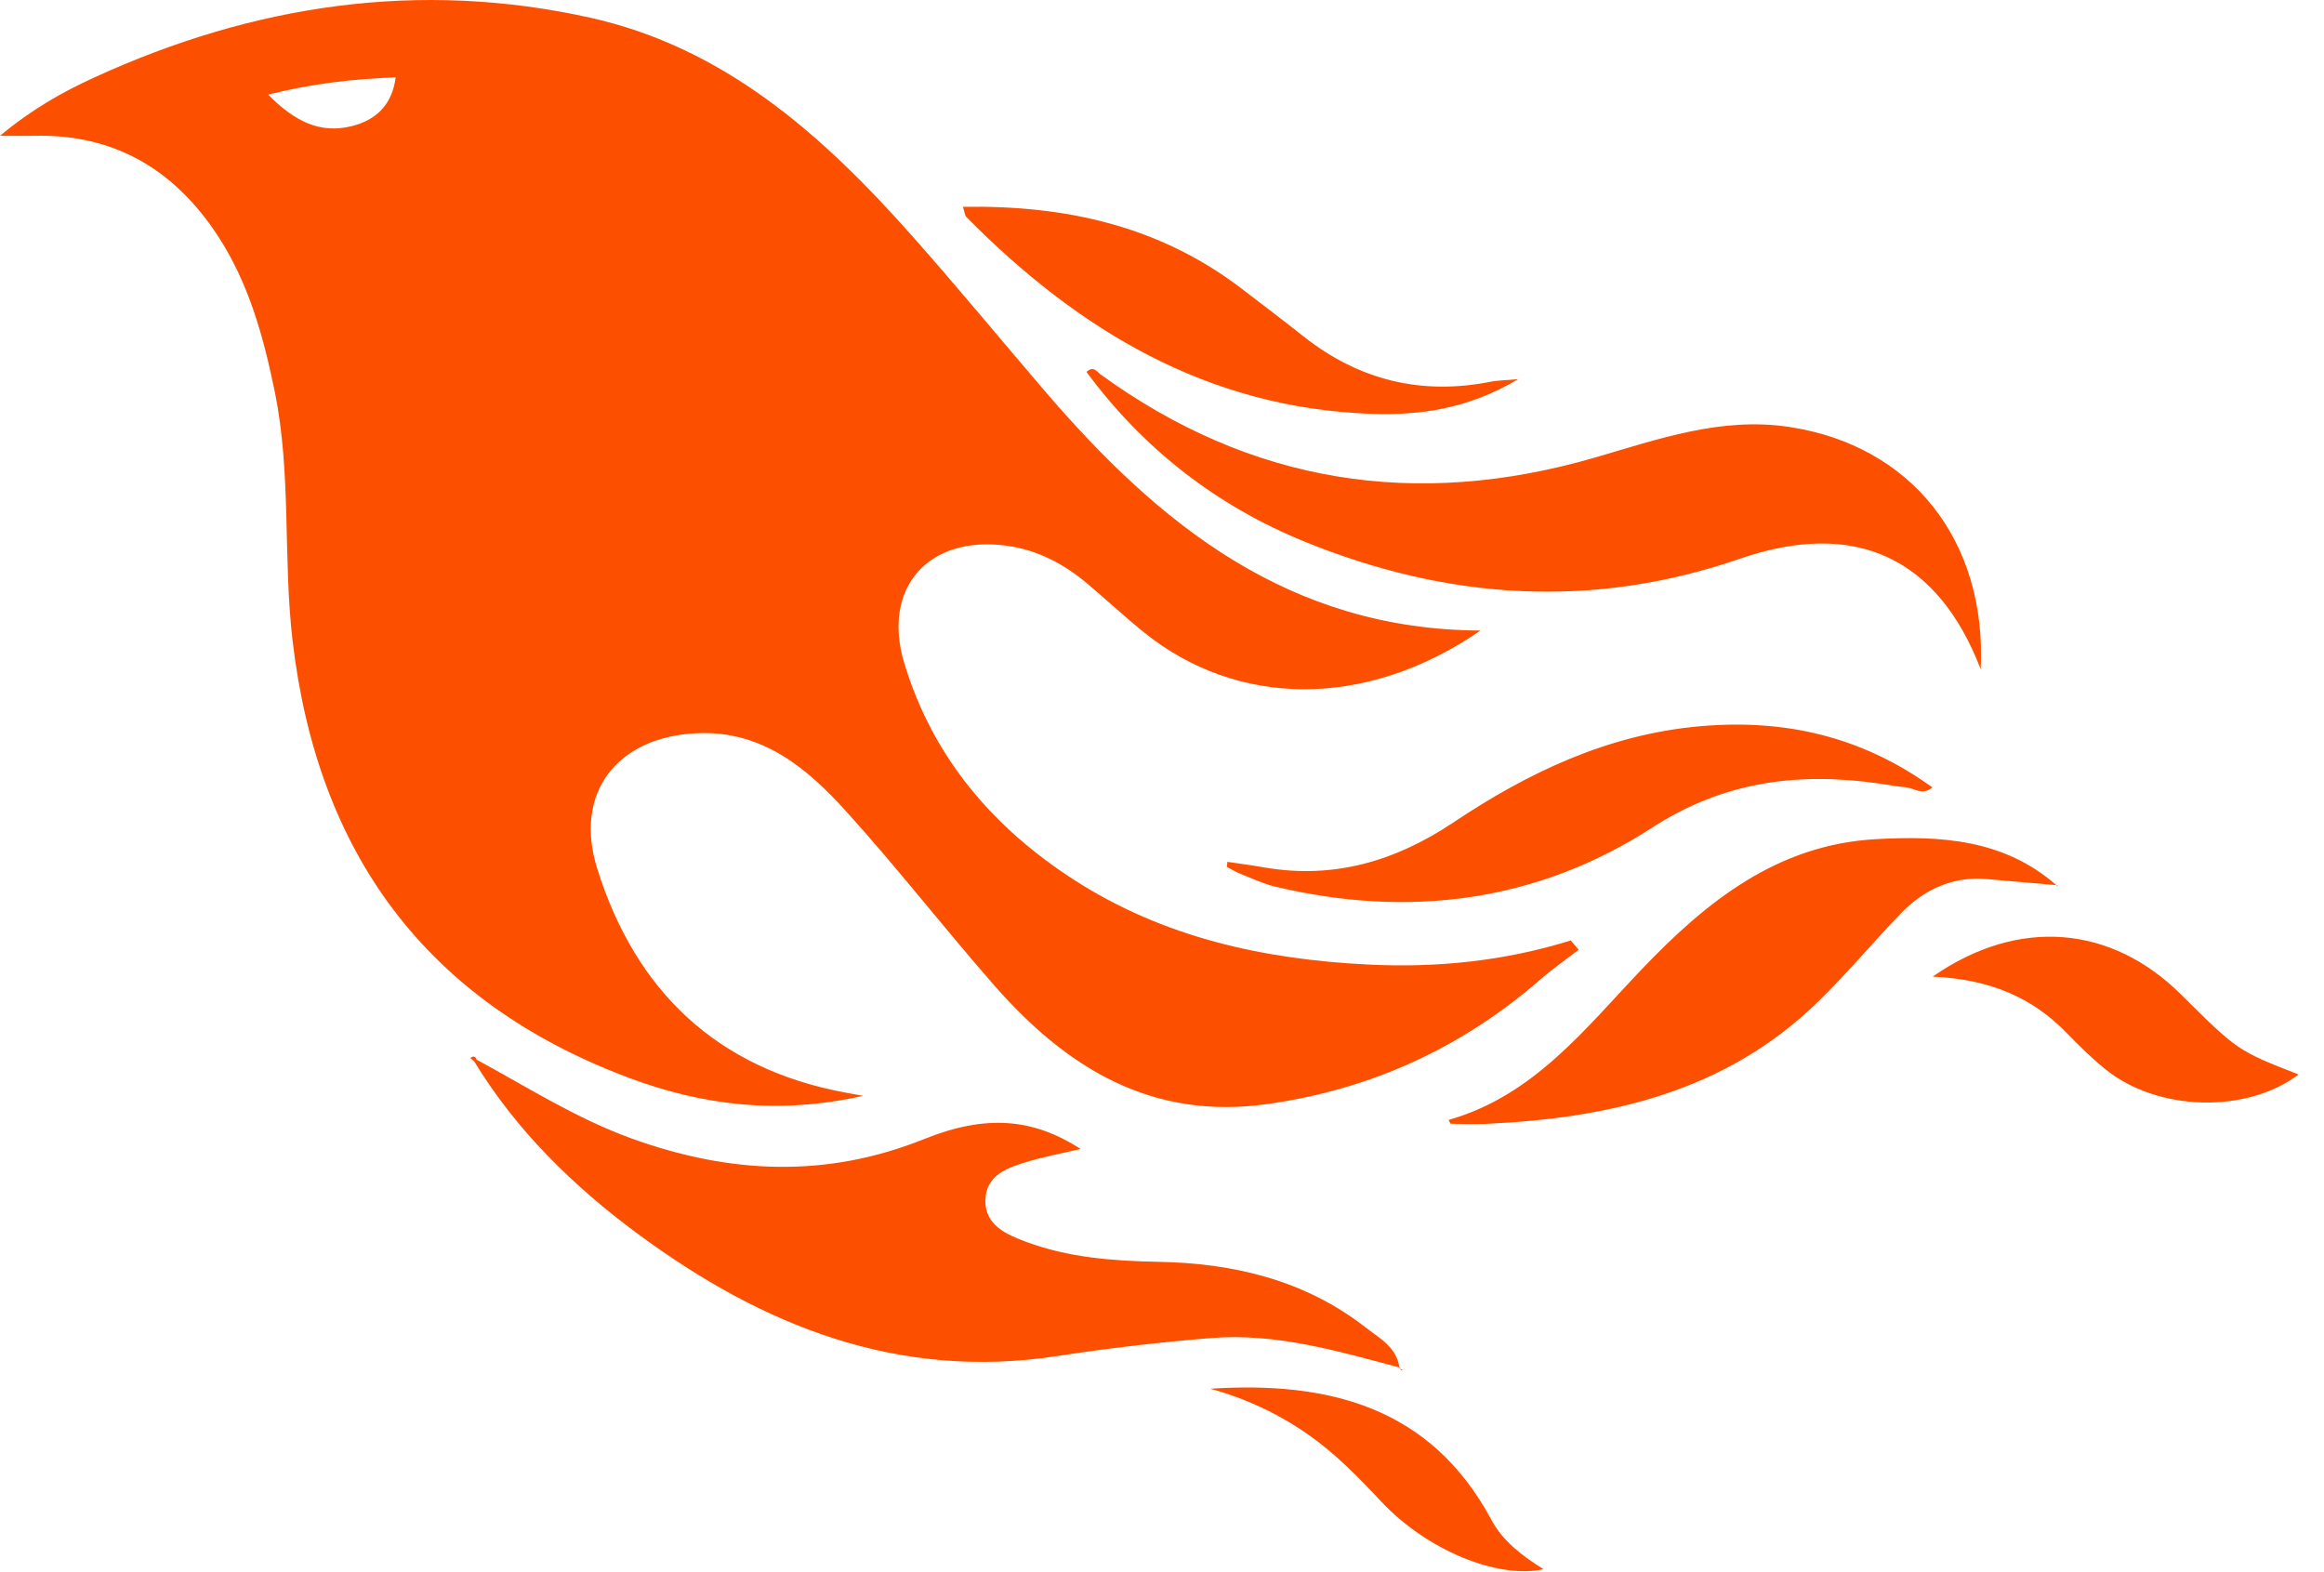
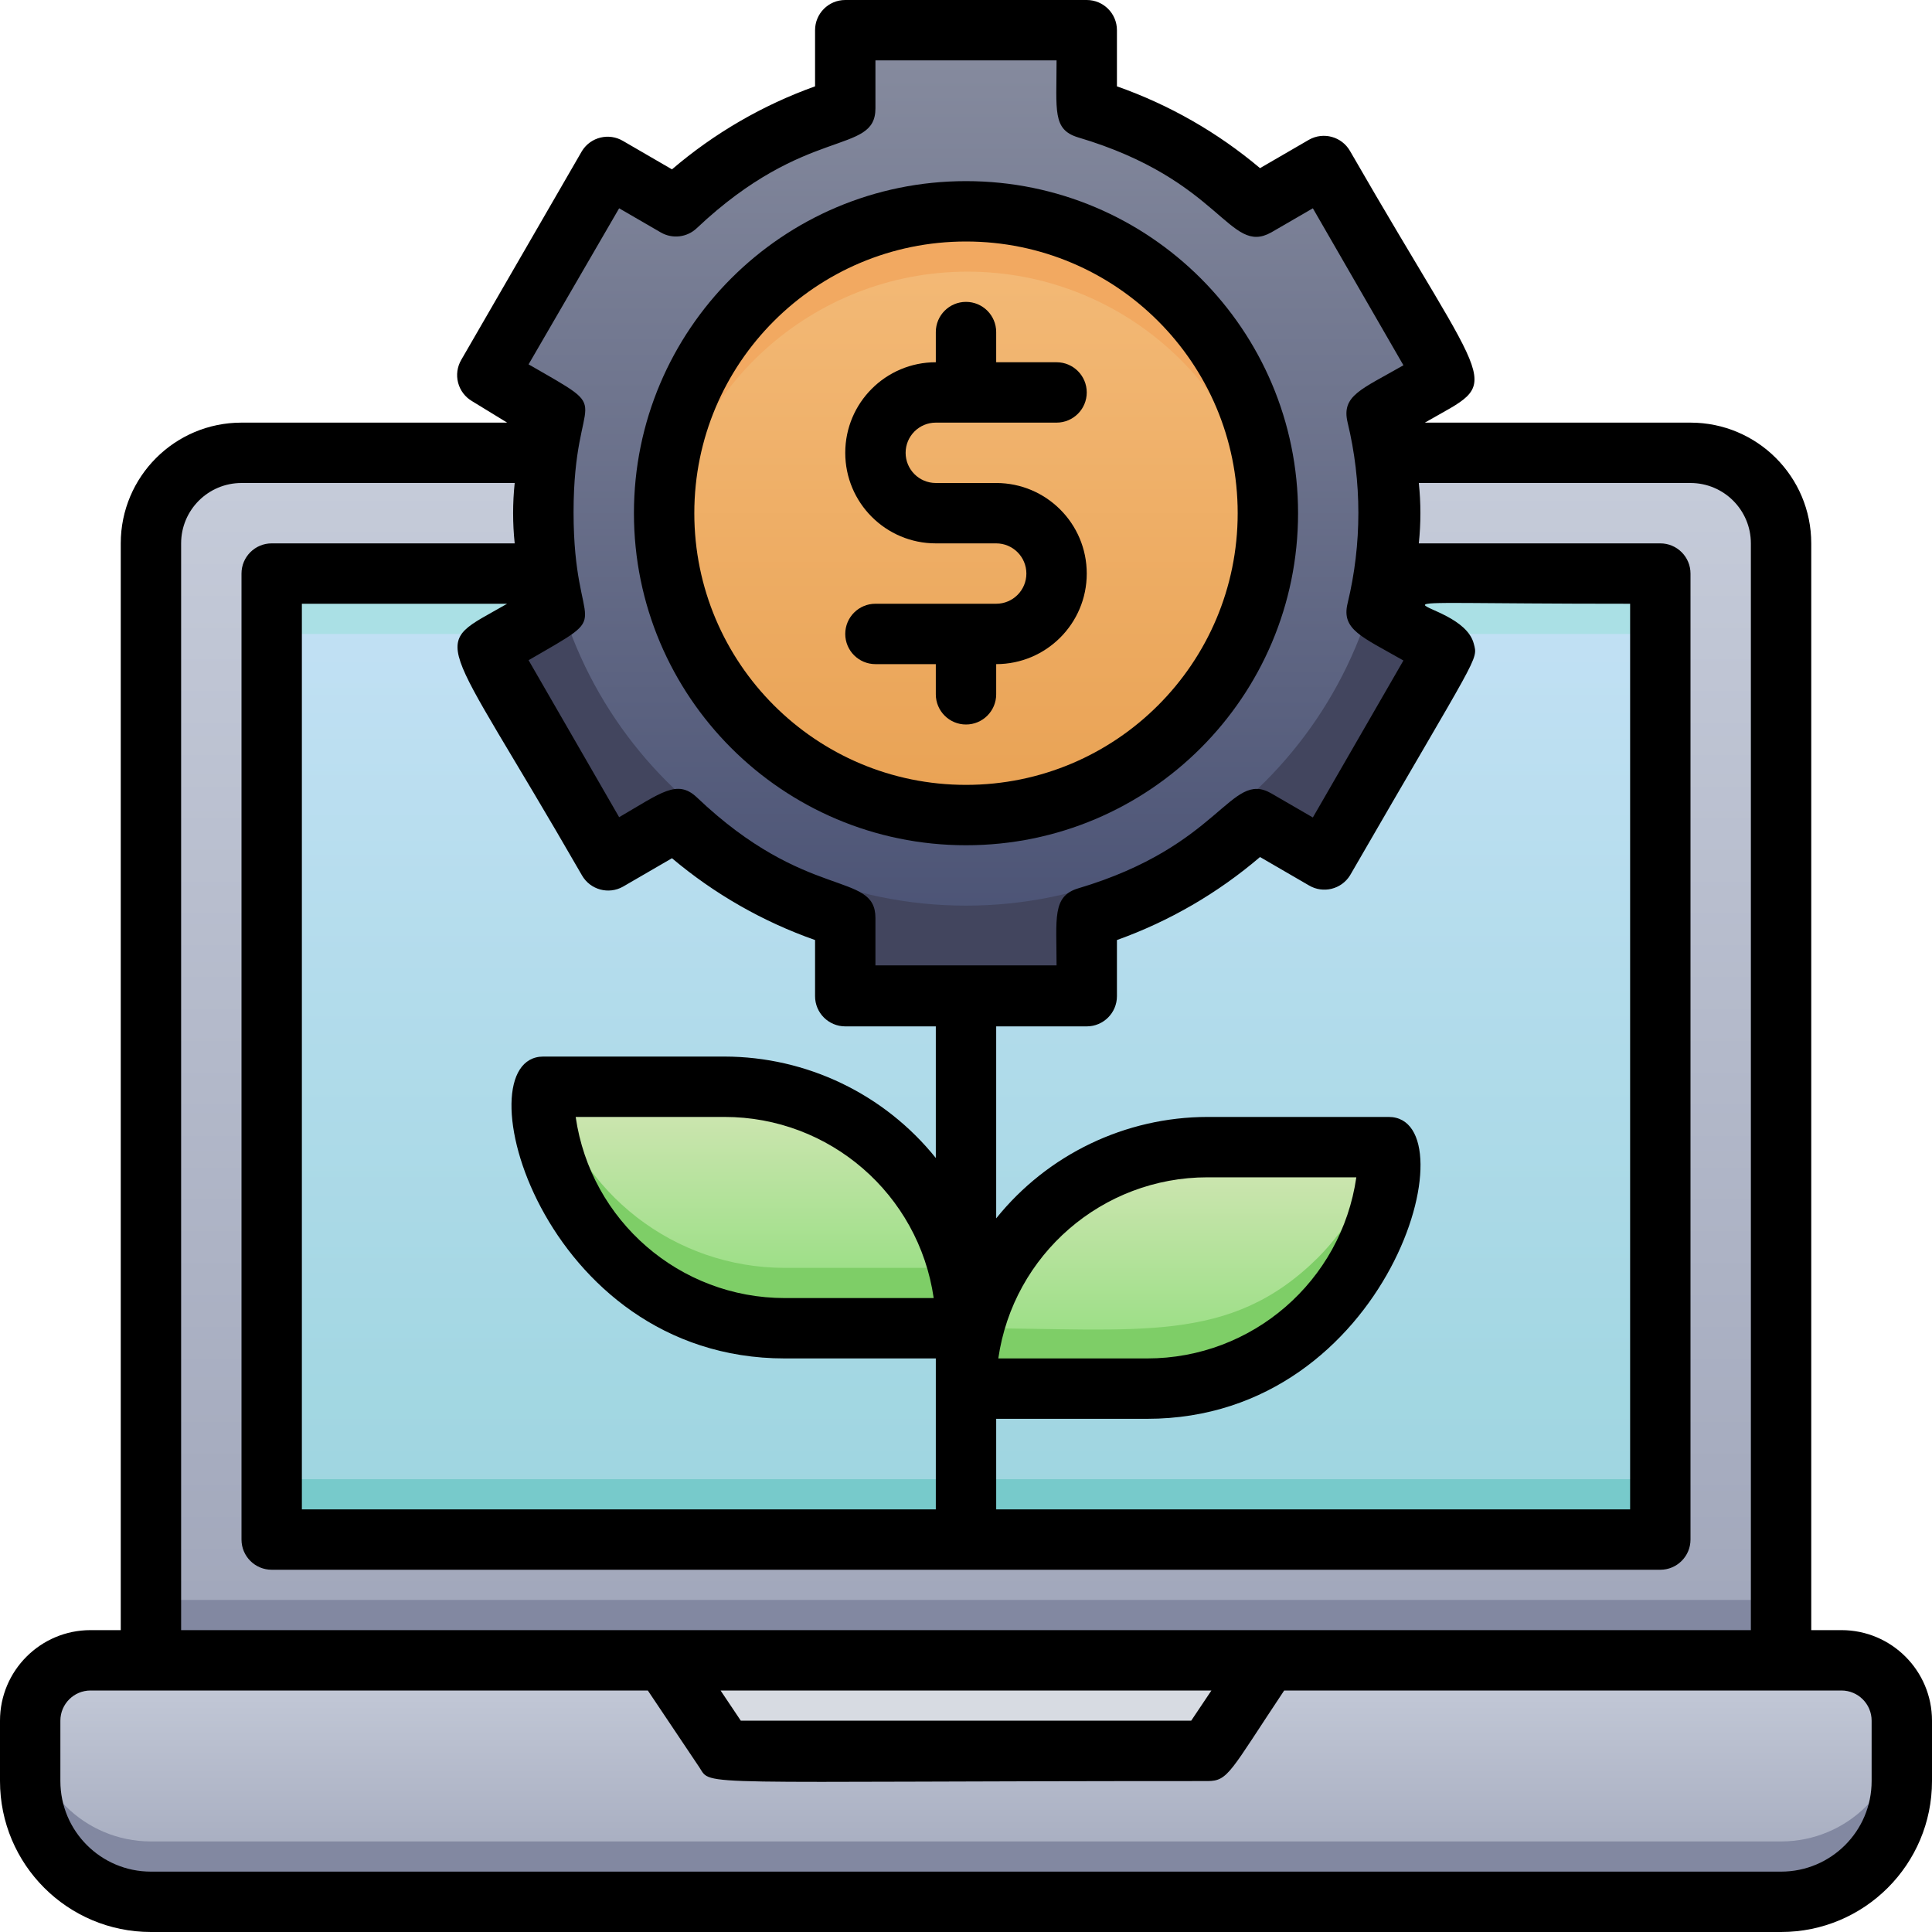
- <svg xmlns="http://www.w3.org/2000/svg" viewBox="0 0 71 48" fill="currentColor" aria-hidden="true">
-   <path d="m26.371 33.477-.552-.1c-3.92-.729-6.397-3.1-7.57-6.829-.733-2.324.597-4.035 3.035-4.148 1.995-.092 3.362 1.055 4.57 2.39 1.557 1.72 2.984 3.558 4.514 5.305 2.202 2.515 4.797 4.134 8.347 3.634 3.183-.448 5.958-1.725 8.371-3.828.363-.316.761-.592 1.144-.886l-.241-.284c-2.027.63-4.093.841-6.205.735-3.195-.16-6.24-.828-8.964-2.582-2.486-1.601-4.319-3.746-5.19-6.611-.704-2.315.736-3.934 3.135-3.6.948.133 1.746.56 2.463 1.165.583.493 1.143 1.015 1.738 1.493 2.8 2.25 6.712 2.375 10.265-.068-5.842-.026-9.817-3.24-13.308-7.313-1.366-1.594-2.7-3.216-4.095-4.785-2.698-3.036-5.692-5.71-9.79-6.623C12.8-.623 7.745.14 2.893 2.361 1.926 2.804.997 3.319 0 4.149c.494 0 .763.006 1.032 0 2.446-.064 4.28 1.023 5.602 3.024.962 1.457 1.415 3.104 1.761 4.798.513 2.515.247 5.078.544 7.605.761 6.494 4.08 11.026 10.26 13.346 2.267.852 4.591 1.135 7.172.555ZM10.751 3.852c-.976.246-1.756-.148-2.56-.962 1.377-.343 2.592-.476 3.897-.528-.107.848-.607 1.306-1.336 1.49Zm32.002 37.924c-.085-.626-.62-.901-1.04-1.228-1.857-1.446-4.03-1.958-6.333-2-1.375-.026-2.735-.128-4.031-.61-.595-.22-1.26-.505-1.244-1.272.015-.78.693-1 1.31-1.184.505-.15 1.026-.247 1.6-.382-1.46-.936-2.886-1.065-4.787-.3-2.993 1.202-5.943 1.06-8.926-.017-1.684-.608-3.179-1.563-4.735-2.408l-.043.03a2.96 2.96 0 0 0 .04-.029c-.038-.117-.107-.12-.197-.054l.122.107c1.29 2.115 3.034 3.817 5.004 5.271 3.793 2.8 7.936 4.471 12.784 3.73A66.714 66.714 0 0 1 37 40.877c1.98-.16 3.866.398 5.753.899Zm-9.14-30.345c-.105-.076-.206-.266-.42-.069 1.745 2.36 3.985 4.098 6.683 5.193 4.354 1.767 8.773 2.07 13.293.51 3.51-1.21 6.033-.028 7.343 3.38.19-3.955-2.137-6.837-5.843-7.401-2.084-.318-4.01.373-5.962.94-5.434 1.575-10.485.798-15.094-2.553Zm27.085 15.425c.708.059 1.416.123 2.124.185-1.6-1.405-3.55-1.517-5.523-1.404-3.003.17-5.167 1.903-7.14 3.972-1.739 1.824-3.31 3.87-5.903 4.604.043.078.054.117.066.117.35.005.699.021 1.047.005 3.768-.17 7.317-.965 10.14-3.7.89-.86 1.685-1.817 2.544-2.71.716-.746 1.584-1.159 2.645-1.07Zm-8.753-4.67c-2.812.246-5.254 1.409-7.548 2.943-1.766 1.18-3.654 1.738-5.776 1.37-.374-.066-.75-.114-1.124-.17l-.013.156c.135.07.265.151.405.207.354.14.702.308 1.07.395 4.083.971 7.992.474 11.516-1.803 2.221-1.435 4.521-1.707 7.013-1.336.252.038.503.083.756.107.234.022.479.255.795.003-2.179-1.574-4.526-2.096-7.094-1.872Zm-10.049-9.544c1.475.051 2.943-.142 4.486-1.059-.452.04-.643.04-.827.076-2.126.424-4.033-.04-5.733-1.383-.623-.493-1.257-.974-1.889-1.457-2.503-1.914-5.374-2.555-8.514-2.5.05.154.054.26.108.315 3.417 3.455 7.371 5.836 12.369 6.008Zm24.727 17.731c-2.114-2.097-4.952-2.367-7.578-.537 1.738.078 3.043.632 4.101 1.728.374.388.763.768 1.182 1.106 1.6 1.29 4.311 1.352 5.896.155-1.861-.726-1.861-.726-3.601-2.452Zm-21.058 16.06c-1.858-3.46-4.981-4.24-8.59-4.008a9.667 9.667 0 0 1 2.977 1.39c.84.586 1.547 1.311 2.243 2.055 1.38 1.473 3.534 2.376 4.962 2.07-.656-.412-1.238-.848-1.592-1.507Zm17.29-19.32c0-.023.001-.045.003-.068l-.006.006.006-.006-.036-.004.021.018.012.053Zm-20 14.744a7.61 7.61 0 0 0-.072-.041.127.127 0 0 0 .015.043c.005.008.038 0 .058-.002Zm-.072-.041-.008-.034-.008.01.008-.01-.022-.006.005.026.024.014Z" fill="#FD4F00" />
+ <svg xmlns="http://www.w3.org/2000/svg" xmlns:xlink="http://www.w3.org/1999/xlink" viewBox="0 0 64 64">
+   <defs>
+     <style>.cls-1{fill:url(#linear-gradient);}.cls-2{fill:url(#linear-gradient-2);}.cls-3{fill:#aae0e5;}.cls-4{fill:#77cacb;}.cls-5{fill:url(#linear-gradient-3);}.cls-6{fill:#8288a1;}.cls-7{fill:#d7dbe2;}.cls-8{fill:url(#linear-gradient-4);}.cls-9{fill:url(#linear-gradient-5);}.cls-10{fill:#7ece67;}.cls-11{fill:url(#linear-gradient-6);}.cls-12{fill:url(#linear-gradient-7);}.cls-13{fill:url(#linear-gradient-8);}.cls-14{fill:#f2a961;}.cls-15{fill:#42455e;}</style>
+     <linearGradient id="linear-gradient" x1="32" y1="55" x2="32" y2="15" gradientUnits="userSpaceOnUse">
+       <stop offset="0" stop-color="#a0a6ba" />
+       <stop offset="1" stop-color="#c6ccda" />
+     </linearGradient>
+     <linearGradient id="linear-gradient-2" x1="32" y1="51" x2="32" y2="19" gradientUnits="userSpaceOnUse">
+       <stop offset="0" stop-color="#9dd5df" />
+       <stop offset="1" stop-color="#c3e1f5" />
+     </linearGradient>
+     <linearGradient id="linear-gradient-3" y1="63" y2="55" xlink:href="#linear-gradient" />
+     <linearGradient id="linear-gradient-4" x1="39" y1="46" x2="39" y2="38" gradientUnits="userSpaceOnUse">
+       <stop offset="0" stop-color="#8cdd79" />
+       <stop offset="1" stop-color="#d4e6b6" />
+     </linearGradient>
+     <linearGradient id="linear-gradient-5" x1="25" y1="44" x2="25" y2="36" xlink:href="#linear-gradient-4" />
+     <linearGradient id="linear-gradient-6" x1="32" y1="33" x2="32" y2="1" gradientUnits="userSpaceOnUse">
+       <stop offset="0" stop-color="#474f72" />
+       <stop offset="1" stop-color="#878c9f" />
+     </linearGradient>
+     <linearGradient id="linear-gradient-7" x1="18.2" y1="16" x2="18.2" y2="13.58" xlink:href="#linear-gradient-6" />
+     <linearGradient id="linear-gradient-8" x1="32" y1="27" x2="32" y2="7" gradientUnits="userSpaceOnUse">
+       <stop offset="0" stop-color="#e9a254" />
+       <stop offset="1" stop-color="#f4bb79" />
+     </linearGradient>
+   </defs>
+   <g id="Growth">
+     <path class="cls-1" d="M8,15a3,3,0,0,0-3,3V55H59V18a3,3,0,0,0-3-3Z" />
+     <path class="cls-2" d="M55,19V51H9V19Z" />
+     <path class="cls-3" d="M55,19v2H9V19Z" />
+     <path class="cls-4" d="M55,49v2H9V49Z" />
+     <path class="cls-5" d="M3,55H61a2,2,0,0,1,2,2v2a4,4,0,0,1-4,4H5a4,4,0,0,1-4-4V57A2,2,0,0,1,3,55Z" />
+     <path class="cls-6" d="M63,57v2a4,4,0,0,1-4,4H5a4,4,0,0,1-4-4V57a4,4,0,0,0,4,4H59A4,4,0,0,0,63,57Z" />
+     <polygon class="cls-7" points="40 58 24 58 22 55 42 55 40 58" />
+     <rect class="cls-6" x="5" y="53" width="54" height="2" />
+     <path class="cls-8" d="M40,38h6a8,8,0,0,1-8,8H32A8,8,0,0,1,40,38Z" />
+     <path class="cls-9" d="M24,36H18a8,8,0,0,0,8,8h6A8,8,0,0,0,24,36Z" />
+     <path class="cls-10" d="M46,38a8,8,0,0,1-8,8H32a8.24,8.24,0,0,1,.25-2c5.45,0,8.49.56,11.41-2.34A8.12,8.12,0,0,0,45.75,38Z" />
+     <path class="cls-10" d="M32,44c-5.64,0-8.72.58-11.66-2.34A8,8,0,0,1,18,36h.25A8,8,0,0,0,26,42h5.75A8.24,8.24,0,0,1,32,44Z" />
+     <path class="cls-11" d="M45.61,13.76l2.25-1.3-4-6.92L41.61,6.83A14,14,0,0,0,36,3.59V1H28V3.59a14,14,0,0,0-5.61,3.24L20.14,5.54l-4,6.92,2.25,1.3a13.65,13.65,0,0,0,0,6.48l-2.25,1.3,4,6.92,2.25-1.29A14,14,0,0,0,28,30.41V33h8V30.41a14,14,0,0,0,5.61-3.24l2.25,1.29,4-6.92-2.25-1.3A13.65,13.65,0,0,0,45.61,13.76Z" />
+     <path class="cls-12" d="M18.08,13.58c.63.37.13-.19,0,2.42A12.51,12.51,0,0,1,18.08,13.58Z" />
+     <circle class="cls-13" cx="32" cy="17" r="10" />
+     <circle class="cls-13" cx="32" cy="17" r="10" />
+     <path class="cls-14" d="M42,18a10,10,0,0,0-19.9,0A10,10,0,1,1,42,18Z" />
+     <path class="cls-15" d="M45.61,20.24l2.25,1.3-4,6.92-2.25-1.29A14,14,0,0,1,36,30.41V33H28V30.41a14,14,0,0,1-5.61-3.24l-2.25,1.29-4-6.92,2.25-1.3A13.73,13.73,0,0,1,18,16,14,14,0,0,0,46,16,13.41,13.41,0,0,1,45.61,20.24Z" />
+     <path d="M32,28A11,11,0,1,0,21,17,11,11,0,0,0,32,28ZM32,8a9,9,0,1,1-9,9A9,9,0,0,1,32,8Z" />
+     <path d="M33,20H29a1,1,0,0,0,0,2h2v1a1,1,0,0,0,2,0V22a3,3,0,0,0,0-6H31a1,1,0,0,1,0-2h4a1,1,0,0,0,0-2H33V11a1,1,0,0,0-2,0v1a3,3,0,0,0,0,6h2A1,1,0,0,1,33,20Z" />
+     <path d="M61,54H60V18a4,4,0,0,0-4-4H47.2c2.62-1.51,2.33-.64-2.48-9a1,1,0,0,0-1.36-.37l-1.62.94A15.16,15.16,0,0,0,37,2.86V1a1,1,0,0,0-1-1H28a1,1,0,0,0-1,1V2.86a15.16,15.16,0,0,0-4.74,2.75l-1.62-.94A1,1,0,0,0,19.28,5l-4,6.92a1,1,0,0,0,.36,1.37L16.8,14H8a4,4,0,0,0-4,4V54H3a3,3,0,0,0-3,3v2a5,5,0,0,0,5,5H59a5,5,0,0,0,5-5V57A3,3,0,0,0,61,54ZM10,50V20h6.8c-2.62,1.51-2.33.64,2.48,9a1,1,0,0,0,1.36.37l1.62-.94A15.16,15.16,0,0,0,27,31.14V33a1,1,0,0,0,1,1h3v4.36A9,9,0,0,0,24,35H18c-2.76,0-.12,10,8,10h5v5Zm20.93-7H26a7,7,0,0,1-6.93-6H24A7,7,0,0,1,30.93,43ZM33,47h5c8.06,0,10.78-10,8-10H40a9,9,0,0,0-7,3.36V34h3a1,1,0,0,0,1-1V31.14a15.16,15.16,0,0,0,4.74-2.75l1.62.94A1,1,0,0,0,44.72,29c4.28-7.41,4.25-7.12,4.1-7.68C48.39,19.67,43.21,20,54,20V50H33Zm.07-2A7,7,0,0,1,40,39h4.93A7,7,0,0,1,38,45ZM20.51,6.9l1.38.8a1,1,0,0,0,1.19-.14C26.71,4.13,29,5.15,29,3.59V2h6c0,1.67-.14,2.29.71,2.55,4.76,1.41,5,3.93,6.4,3.15l1.38-.8,3,5.2c-1.39.8-2.06,1-1.85,1.89a12.76,12.76,0,0,1,0,6c-.21.87.47,1.1,1.85,1.89l-3,5.2-1.38-.8c-1.36-.78-1.65,1.74-6.4,3.15-.86.26-.71,1-.71,2.55H29V30.41c0-1.57-2.28-.53-5.92-4-.65-.61-1.19-.14-2.57.66l-3-5.2c3-1.74,1.49-.68,1.49-4.9s1.53-3.16-1.49-4.9ZM6,18a2,2,0,0,1,2-2h9.05a9.55,9.55,0,0,0,0,2H9a1,1,0,0,0-1,1V51a1,1,0,0,0,1,1H55a1,1,0,0,0,1-1V19a1,1,0,0,0-1-1H47a9.55,9.55,0,0,0,0-2h9a2,2,0,0,1,2,2V54H6ZM40.13,56l-.67,1H24.54l-.67-1ZM62,59a3,3,0,0,1-3,3H5a3,3,0,0,1-3-3V57a1,1,0,0,1,1-1H21.46l1.71,2.55c.42.64-.41.45,16.83.45.69,0,.74-.3,2.54-3H61a1,1,0,0,1,1,1Z" />
+   </g>
</svg>
